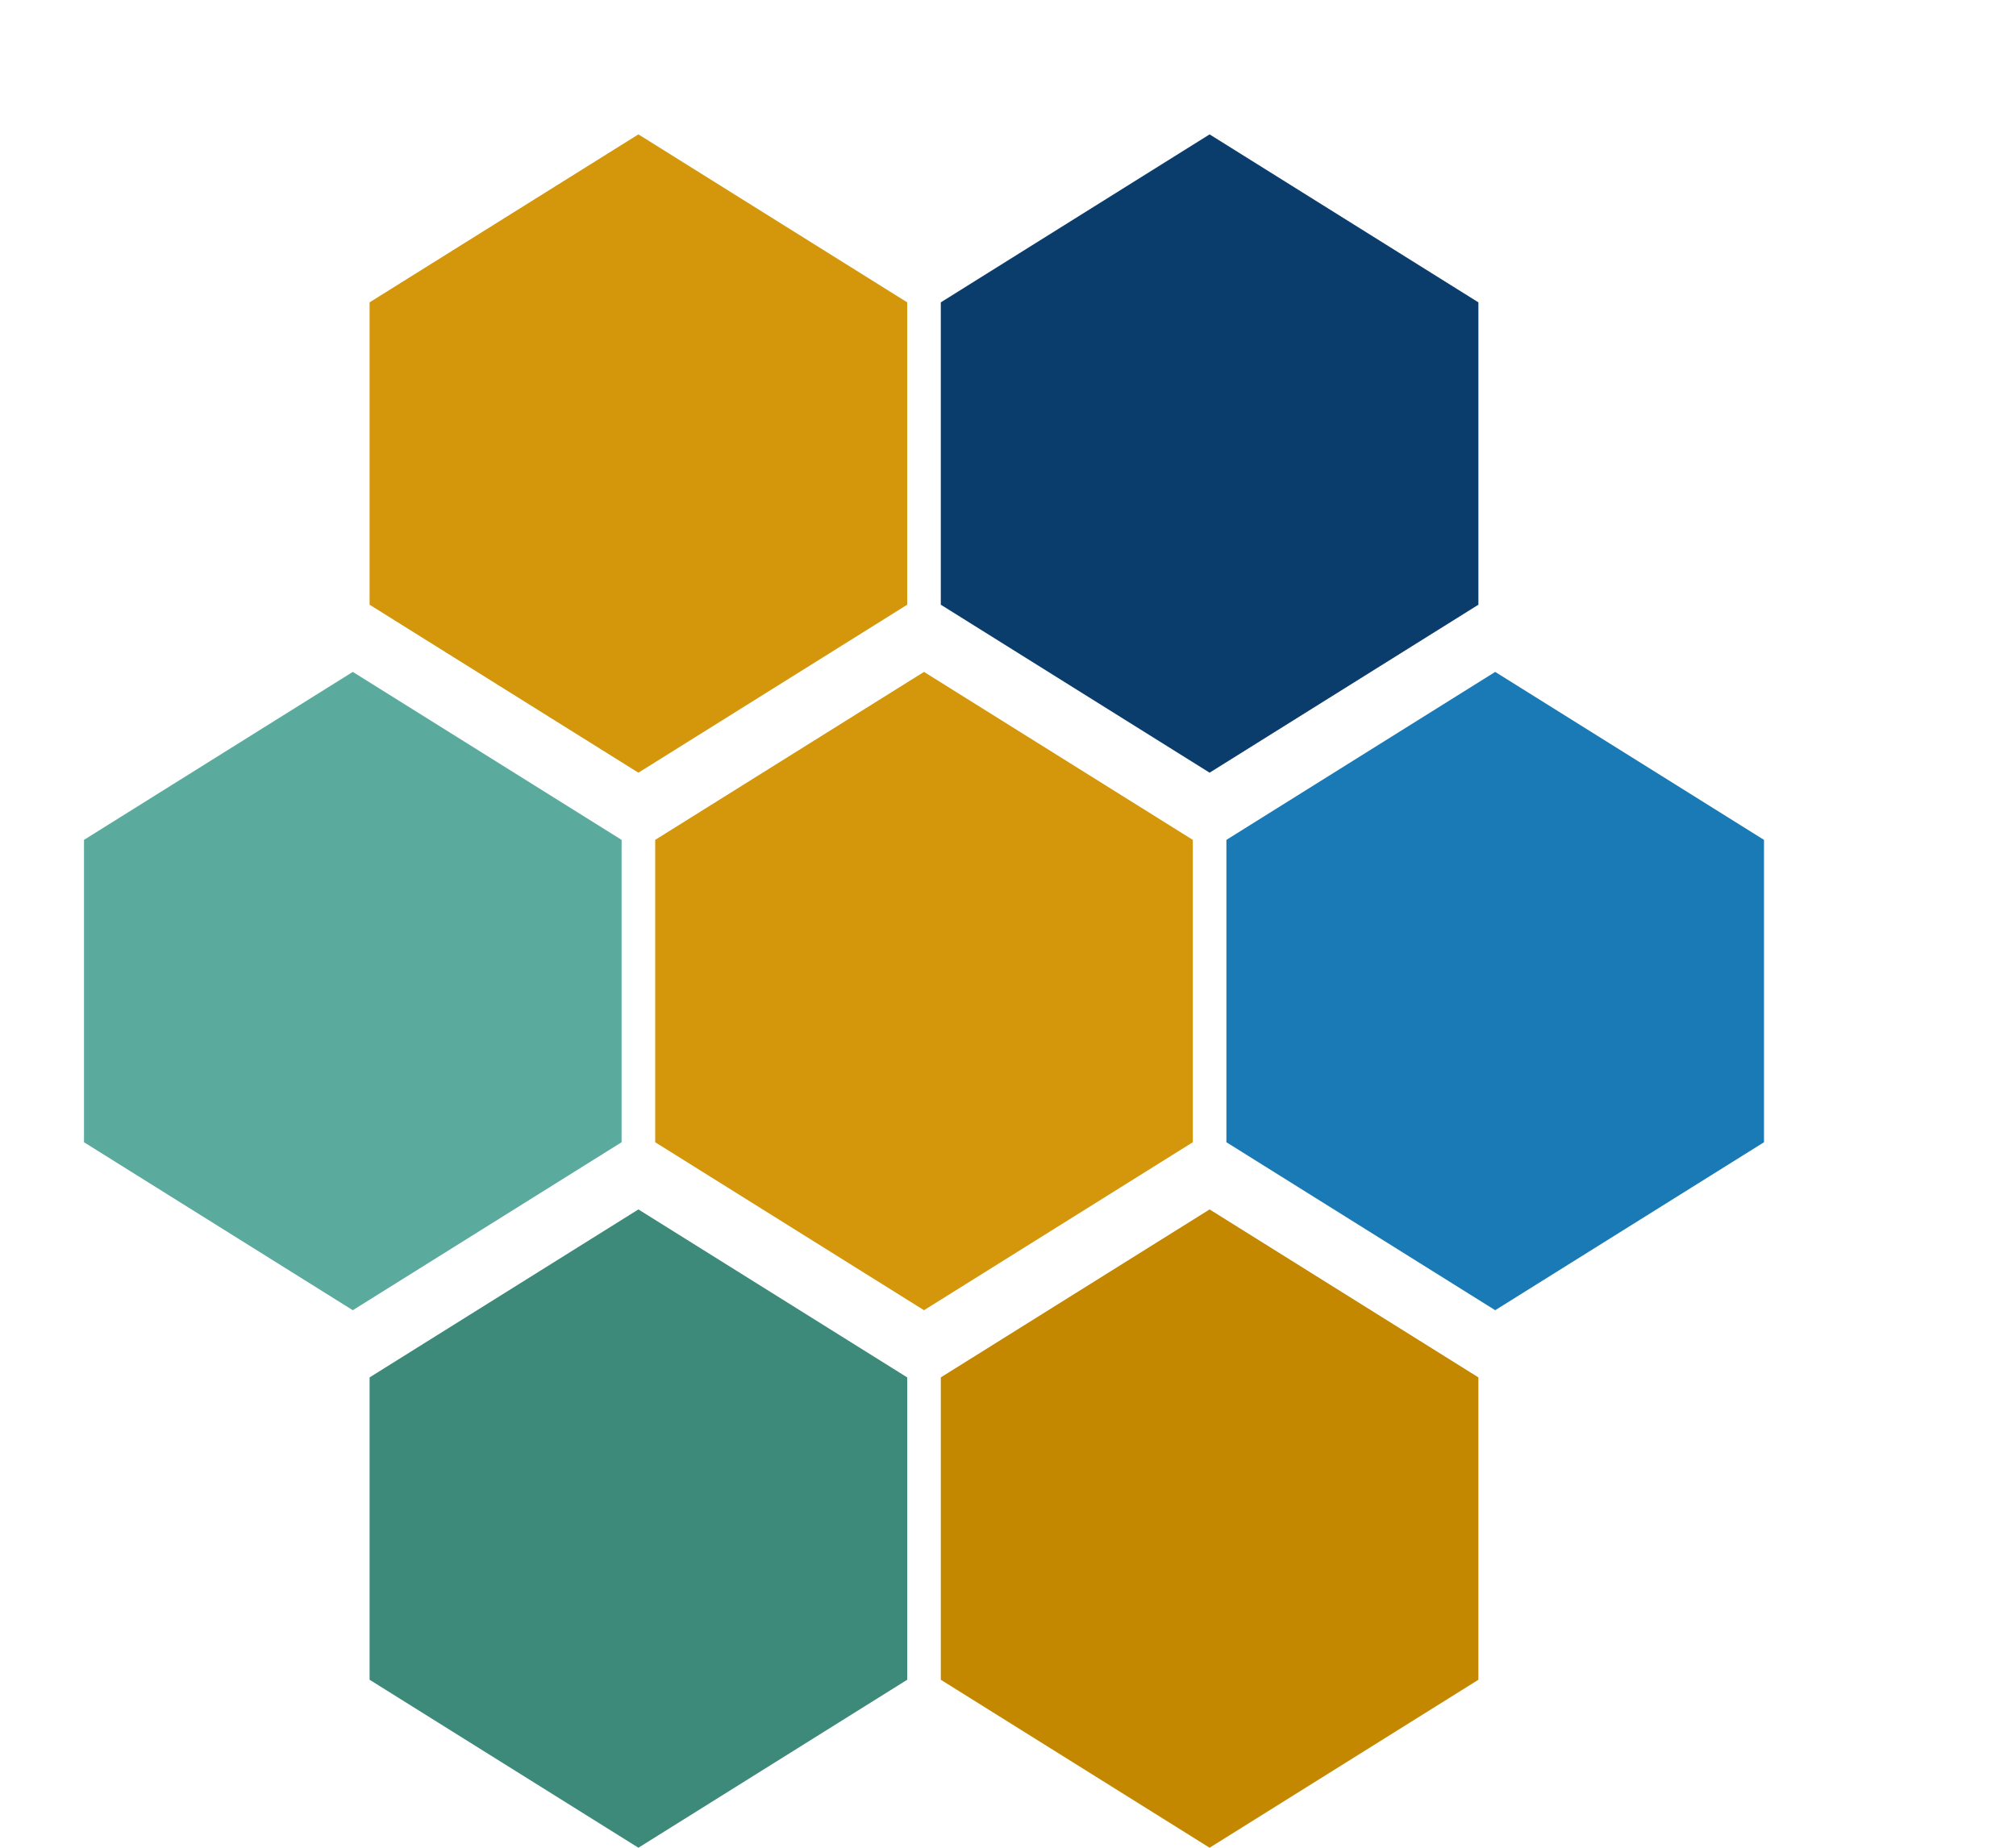
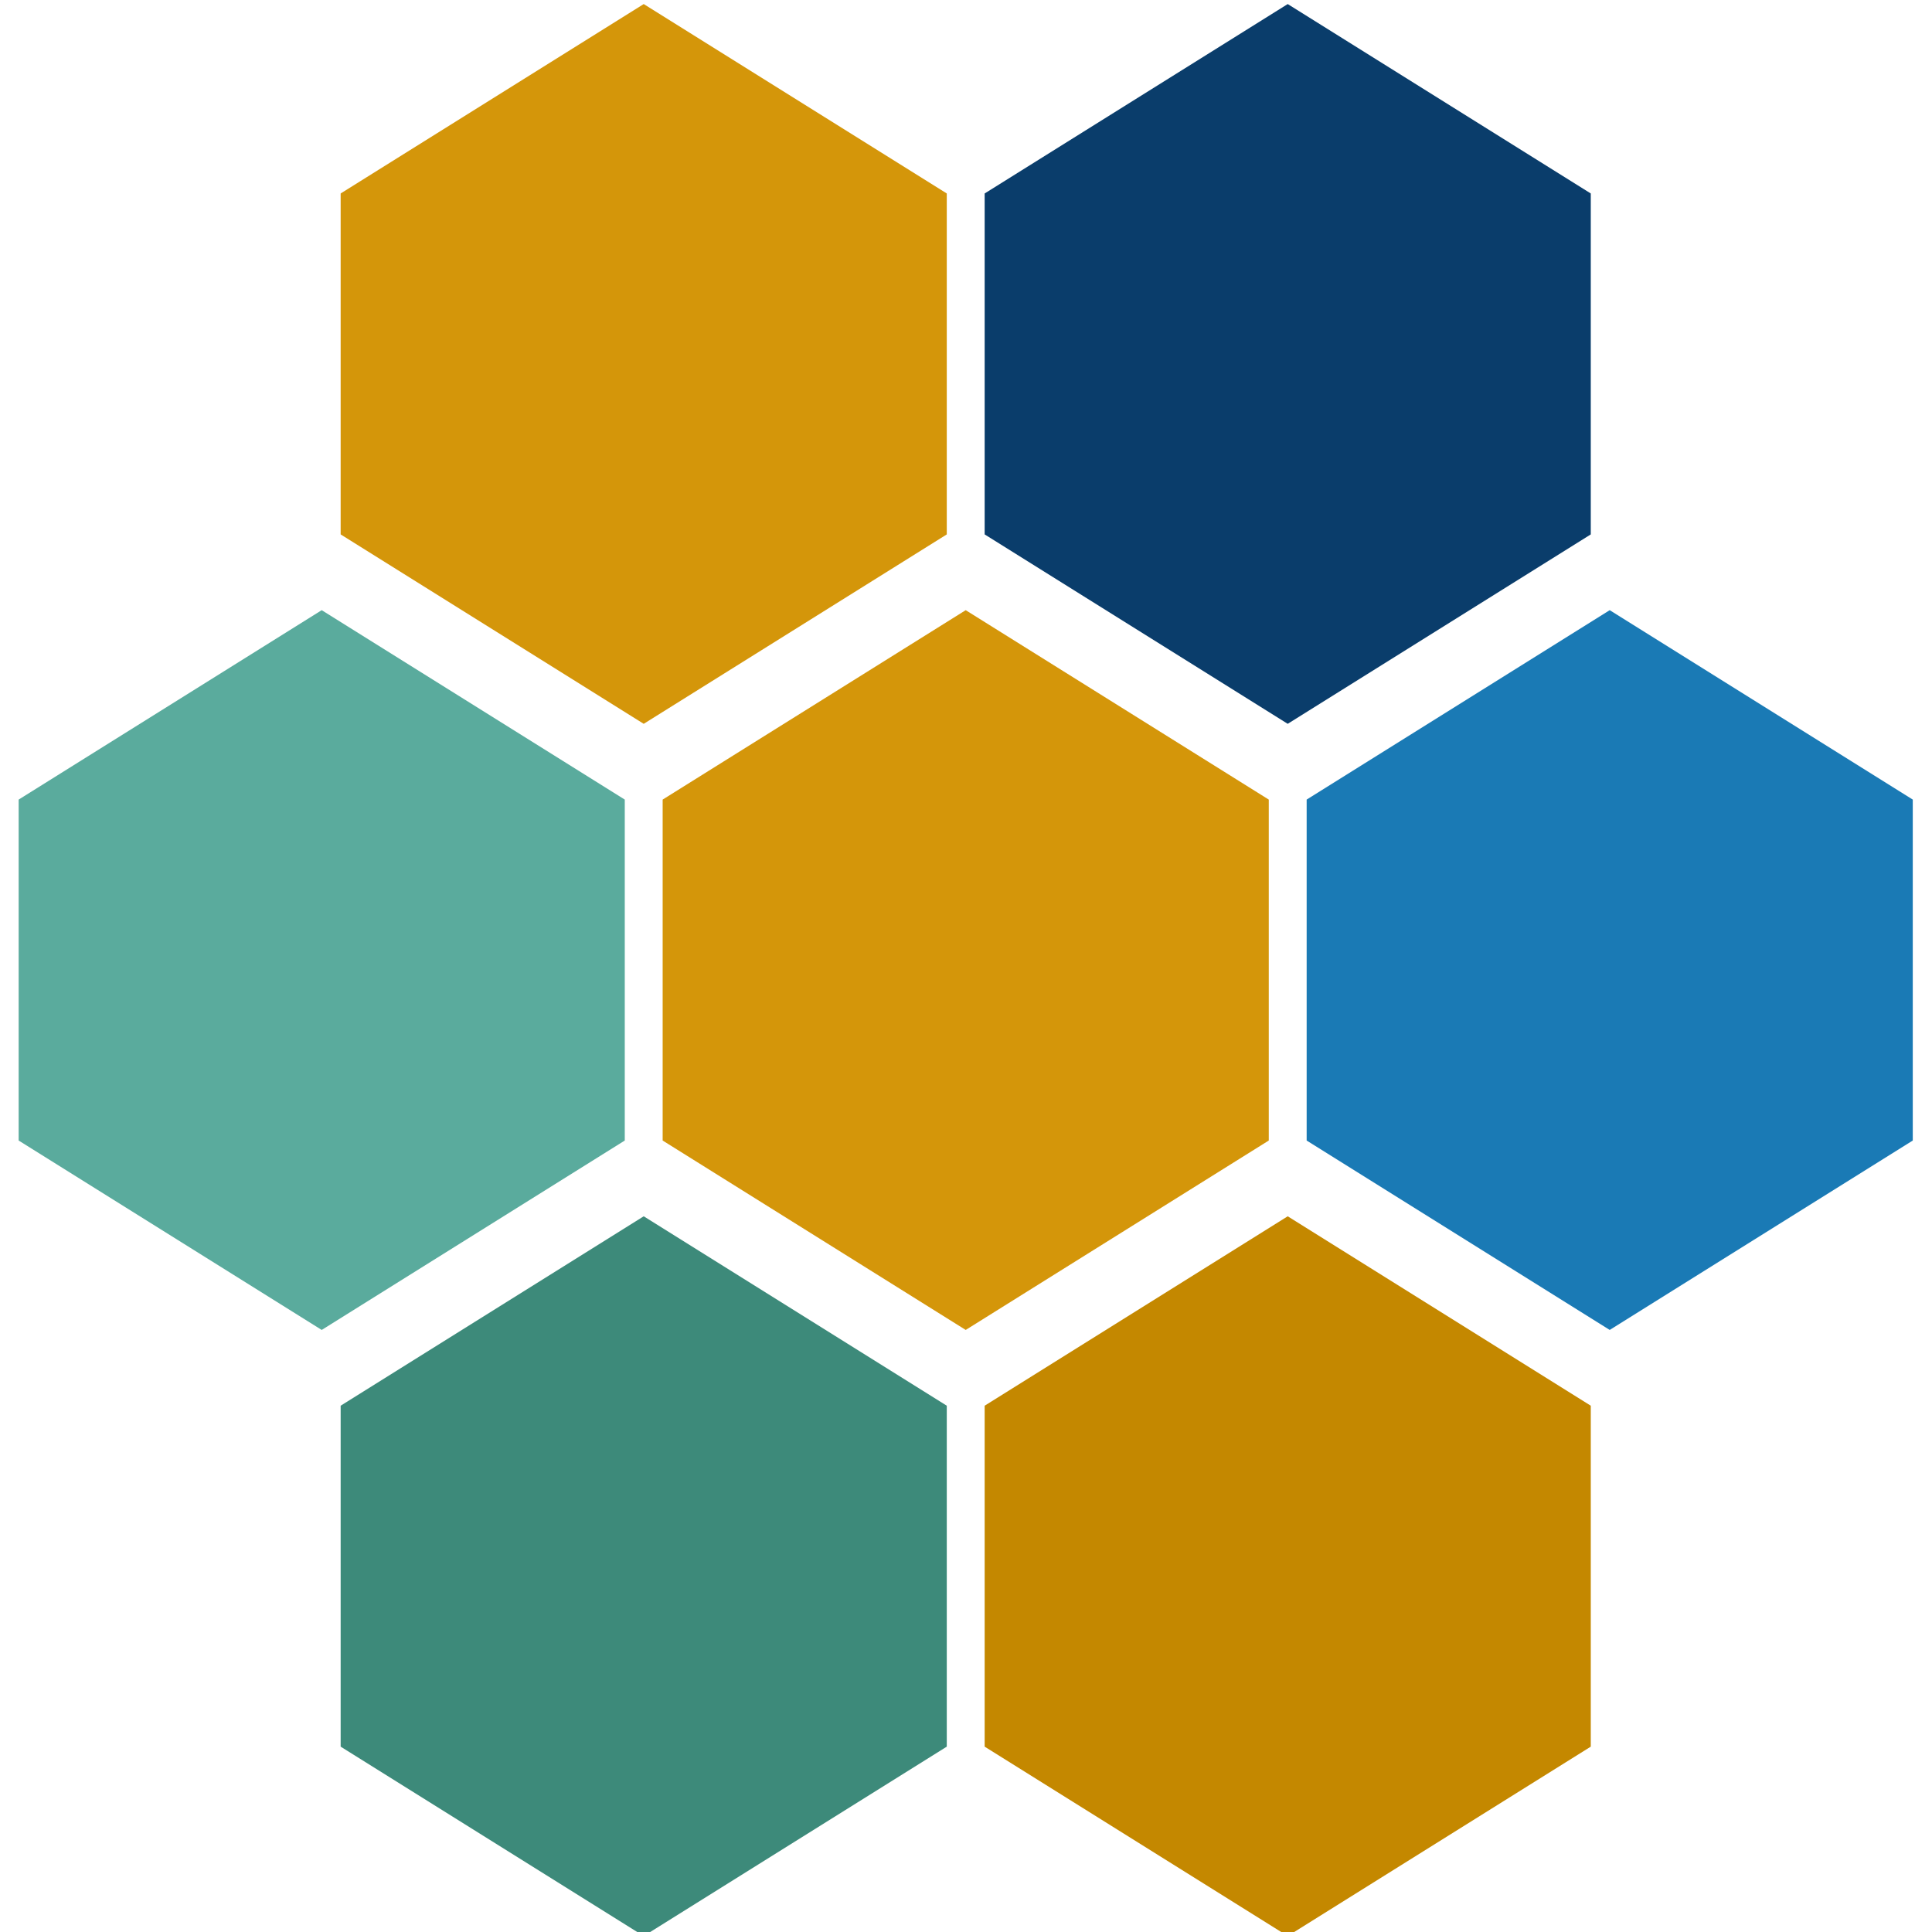
- <svg xmlns="http://www.w3.org/2000/svg" width="120" height="110" viewBox="0 0 120 110">
-   <polygon points="38,8 54,18 54,36 38,46 22,36 22,18" fill="#D4960A" />
-   <polygon points="72,8 88,18 88,36 72,46 56,36 56,18" fill="#0A3D6B" />
-   <polygon points="21,40 37,50 37,68 21,78 5,68 5,50" fill="#5AAB9D" />
-   <polygon points="55,40 71,50 71,68 55,78 39,68 39,50" fill="#D4960A" />
-   <polygon points="89,40 105,50 105,68 89,78 73,68 73,50" fill="#1A7AB5" />
-   <polygon points="38,72 54,82 54,100 38,110 22,100 22,82" fill="#3D8A7A" />
-   <polygon points="72,72 88,82 88,100 72,110 56,100 56,82" fill="#C48800" />
+ <svg xmlns="http://www.w3.org/2000/svg" width="102" height="102" viewBox="0 0 102 102" version="1.1" id="svg16">
+   <defs id="defs20" />
+   <polygon points="54,18 54,36 38,46 22,36 22,18 38,8 " fill="#d4960a" id="polygon2" transform="translate(-4.015108,-7.785784)" />
+   <polygon points="88,18 88,36 72,46 56,36 56,18 72,8 " fill="#0a3d6b" id="polygon4" transform="translate(-4.015108,-7.785784)" />
+   <polygon points="37,50 37,68 21,78 5,68 5,50 21,40 " fill="#5aab9d" id="polygon6" transform="translate(-4.015108,-7.785784)" />
+   <polygon points="71,50 71,68 55,78 39,68 39,50 55,40 " fill="#d4960a" id="polygon8" transform="translate(-4.015108,-7.785784)" />
+   <polygon points="105,50 105,68 89,78 73,68 73,50 89,40 " fill="#1a7ab5" id="polygon10" transform="translate(-4.015108,-7.785784)" />
+   <polygon points="54,82 54,100 38,110 22,100 22,82 38,72 " fill="#3d8a7a" id="polygon12" transform="translate(-4.015108,-7.785784)" />
+   <polygon points="88,82 88,100 72,110 56,100 56,82 72,72 " fill="#c48800" id="polygon14" transform="translate(-4.015108,-7.785784)" />
</svg>
